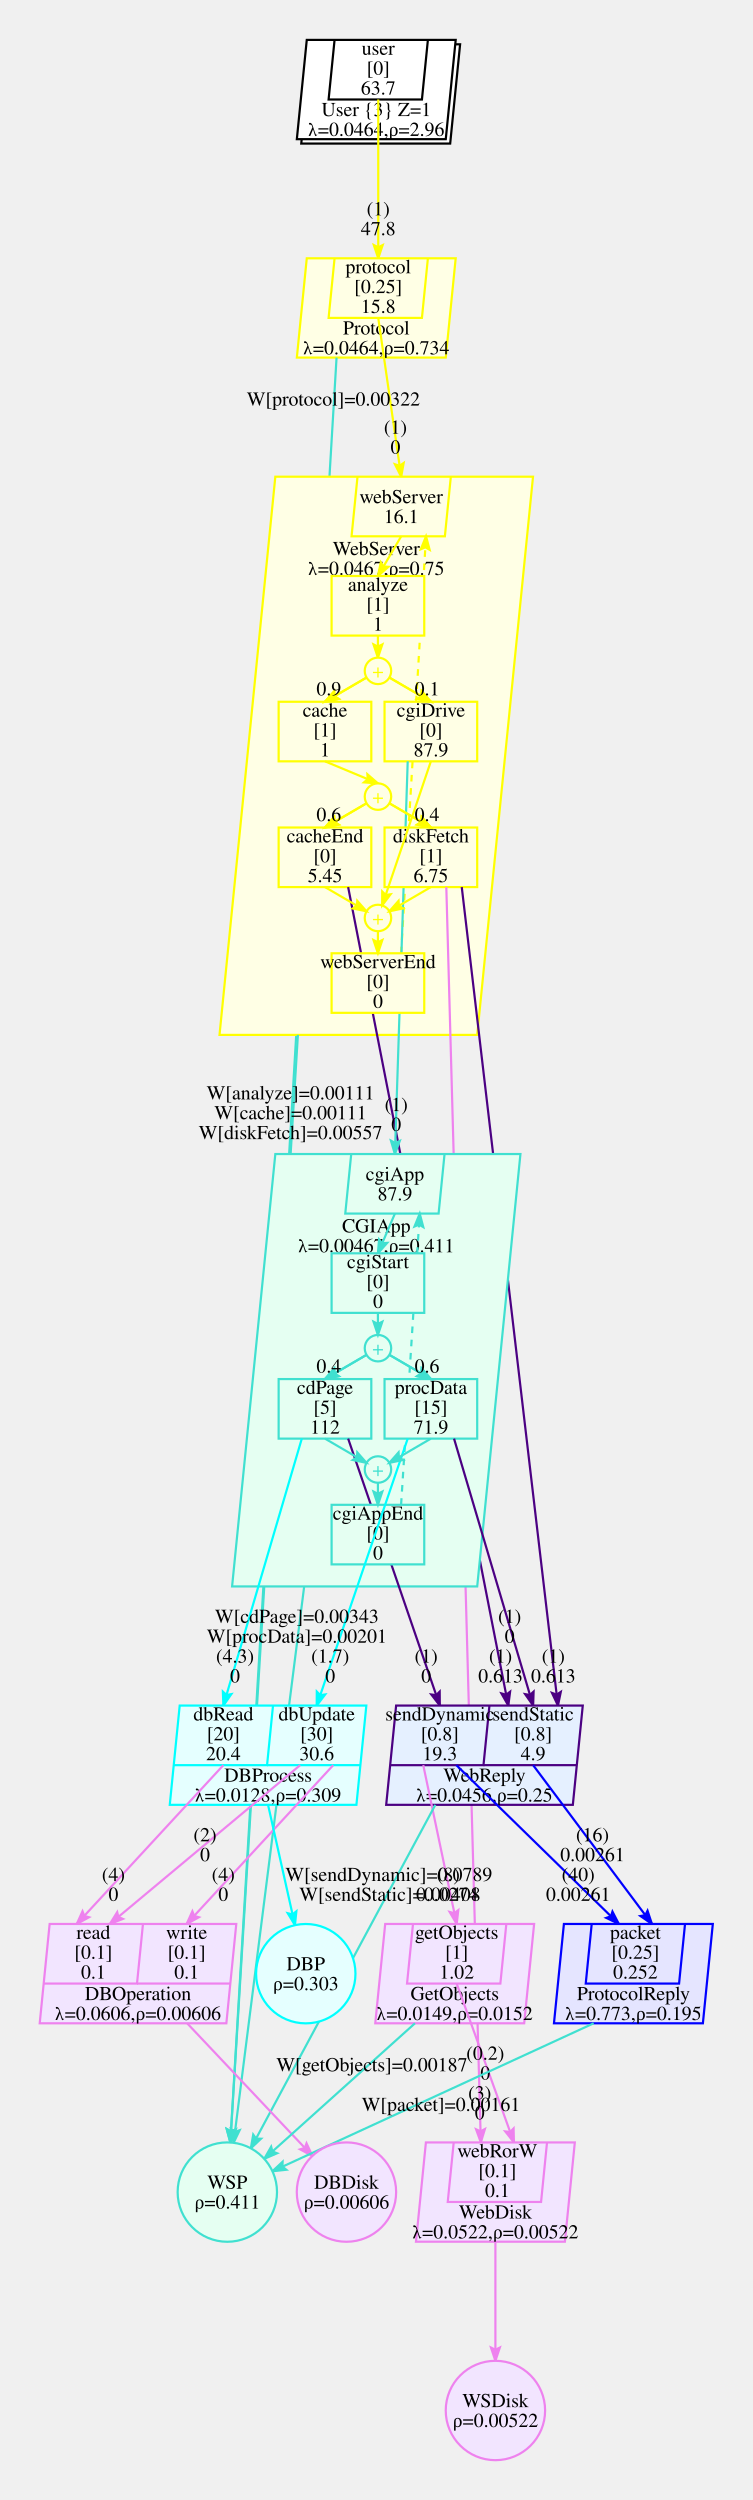
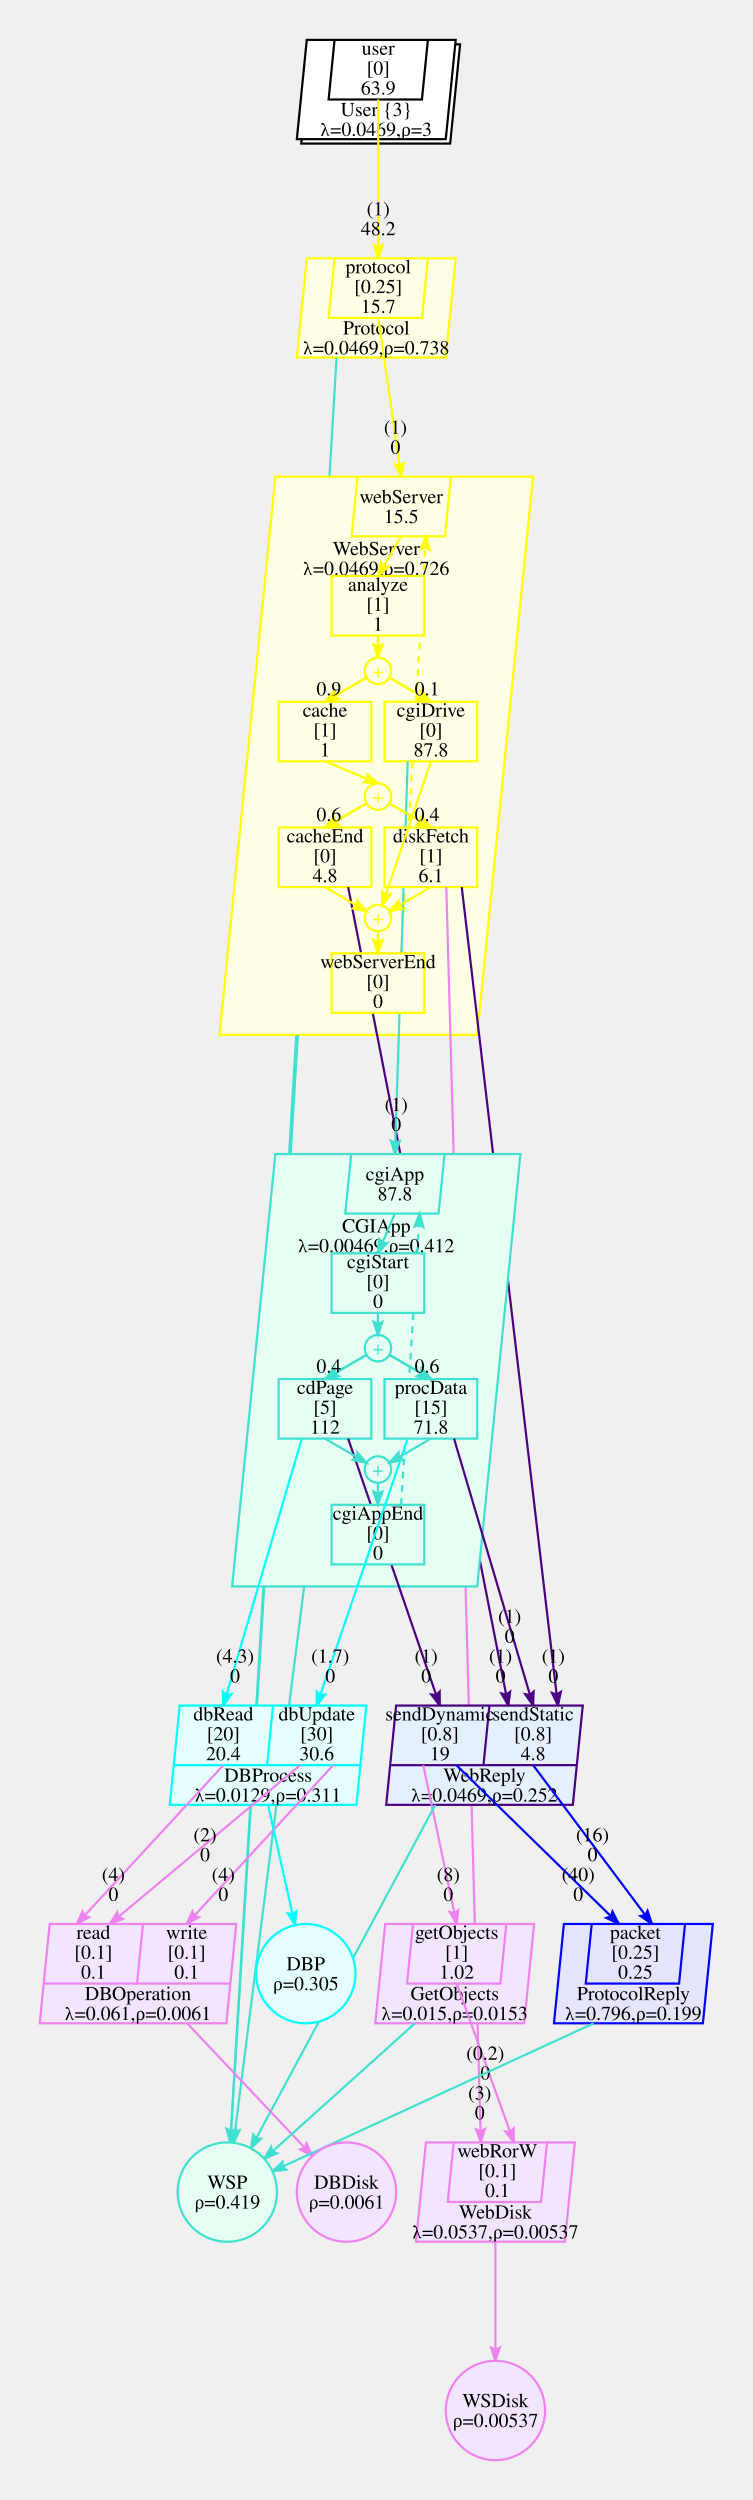
<svg xmlns="http://www.w3.org/2000/svg" width="4.737in" height="15.736in" viewBox="0 0 8528 28325">
  <polygon fill="#ffffff" stroke="black" stroke-width="25" points="3526.25,500 5213.75,500 5101.25,1625 3413.75,1625 " />
  <polygon fill="#ffffff" stroke="black" stroke-width="25" points="3476.25,450 5163.75,450 5051.25,1575 3363.75,1575 " />
-   <text x="4264" y="1538" font-family="Times" font-style="Roman" font-size="225" fill="black" text-anchor="middle">λ=0.0464,ρ=2.96</text>
-   <text x="4264" y="1313" font-family="Times" font-style="Roman" font-size="225" fill="black" text-anchor="middle">User {3} Z=1</text>
+   <text x="4264" y="1538" font-family="Times" font-style="Roman" font-size="225" fill="black" text-anchor="middle">λ=0.0469,ρ=3</text>
+   <text x="4264" y="1313" font-family="Times" font-style="Roman" font-size="225" fill="black" text-anchor="middle">User {3}</text>
  <polyline stroke="black" stroke-width="25" fill="none" points="3791.25,450 3723.75,1125 4781.25,1125 4848.75,450 " />
-   <text x="4286" y="1069" font-family="Times" font-style="Roman" font-size="225" fill="black" text-anchor="middle">63.7</text>
+   <text x="4286" y="1069" font-family="Times" font-style="Roman" font-size="225" fill="black" text-anchor="middle">63.9</text>
  <text x="4286" y="844" font-family="Times" font-style="Roman" font-size="225" fill="black" text-anchor="middle">[0]</text>
  <text x="4286" y="619" font-family="Times" font-style="Roman" font-size="225" fill="black" text-anchor="middle">user</text>
  <line x1="4286.25" y1="1125" x2="4286.25" y2="2925" stroke="Yellow" stroke-width="25" />
  <polygon fill="Yellow" stroke="Yellow" stroke-width="25" points="4286.25,2925 4336.25,2775 4286.25,2800 4236.25,2775 " />
-   <text x="4286" y="2663" font-family="Times" font-style="Roman" font-size="225" fill="black" text-anchor="middle">47.8</text>
+   <text x="4286" y="2663" font-family="Times" font-style="Roman" font-size="225" fill="black" text-anchor="middle">48.2</text>
  <text x="4286" y="2438" font-family="Times" font-style="Roman" font-size="225" fill="black" text-anchor="middle">(1)</text>
  <polygon fill="#ffffe5" stroke="Yellow" stroke-width="25" points="3476.25,2925 5163.75,2925 5051.25,4050 3363.75,4050 " />
-   <text x="4264" y="4013" font-family="Times" font-style="Roman" font-size="225" fill="black" text-anchor="middle">λ=0.0464,ρ=0.734</text>
+   <text x="4264" y="4013" font-family="Times" font-style="Roman" font-size="225" fill="black" text-anchor="middle">λ=0.0469,ρ=0.738</text>
  <text x="4264" y="3788" font-family="Times" font-style="Roman" font-size="225" fill="black" text-anchor="middle">Protocol</text>
  <polyline stroke="Yellow" stroke-width="25" fill="none" points="3791.25,2925 3723.75,3600 4781.25,3600 4848.75,2925 " />
-   <text x="4286" y="3544" font-family="Times" font-style="Roman" font-size="225" fill="black" text-anchor="middle">15.8</text>
+   <text x="4286" y="3544" font-family="Times" font-style="Roman" font-size="225" fill="black" text-anchor="middle">15.7</text>
  <text x="4286" y="3319" font-family="Times" font-style="Roman" font-size="225" fill="black" text-anchor="middle">[0.25]</text>
  <text x="4286" y="3094" font-family="Times" font-style="Roman" font-size="225" fill="black" text-anchor="middle">protocol</text>
  <line x1="4286.25" y1="3600" x2="4546.25" y2="5400" stroke="Yellow" stroke-width="25" />
  <polygon fill="Yellow" stroke="Yellow" stroke-width="25" points="4546.25,5400 4574.29,5244.39 4528.38,5276.28 4475.32,5258.69 " />
  <text x="4481" y="5138" font-family="Times" font-style="Roman" font-size="225" fill="black" text-anchor="middle">0</text>
  <text x="4481" y="4913" font-family="Times" font-style="Roman" font-size="225" fill="black" text-anchor="middle">(1)</text>
  <line x1="3813.75" y1="4050" x2="2609.68" y2="24276" stroke="Turquoise" stroke-width="25" />
  <polygon fill="Turquoise" stroke="Turquoise" stroke-width="25" points="2609.68,24276 2668.5,24129.2 2617.11,24151.2 2568.68,24123.3 " />
-   <text x="3778" y="4594" font-family="Times" font-style="Roman" font-size="225" fill="black" text-anchor="middle">W[protocol]=0.00322</text>
  <polygon fill="#ffffe5" stroke="Yellow" stroke-width="25" points="3120,5400 6040,5400 5407.5,11725 2487.5,11725 " />
-   <text x="4264" y="6513" font-family="Times" font-style="Roman" font-size="225" fill="black" text-anchor="middle">λ=0.0467,ρ=0.75</text>
+   <text x="4264" y="6513" font-family="Times" font-style="Roman" font-size="225" fill="black" text-anchor="middle">λ=0.0469,ρ=0.726</text>
  <text x="4264" y="6288" font-family="Times" font-style="Roman" font-size="225" fill="black" text-anchor="middle">WebServer</text>
  <polyline stroke="Yellow" stroke-width="25" fill="none" points="4051.25,5400 3983.75,6075 5041.25,6075 5108.75,5400 " />
-   <text x="4546" y="5925" font-family="Times" font-style="Roman" font-size="225" fill="black" text-anchor="middle">16.1</text>
+   <text x="4546" y="5925" font-family="Times" font-style="Roman" font-size="225" fill="black" text-anchor="middle">15.5</text>
  <text x="4546" y="5700" font-family="Times" font-style="Roman" font-size="225" fill="black" text-anchor="middle">webServer</text>
  <line x1="4546.25" y1="6075" x2="4282.5" y2="6525" stroke="Yellow" stroke-width="25" />
  <polygon fill="Yellow" stroke="Yellow" stroke-width="25" points="4282.5,6525 4401.49,6420.87 4345.71,6417.16 4315.21,6370.31 " />
  <line x1="4545" y1="10800" x2="4827.5" y2="6075" stroke-dasharray="75" stroke="Yellow" stroke-width="25" />
  <polygon fill="Yellow" stroke="Yellow" stroke-width="25" points="4827.5,6075 4768.64,6221.75 4820.04,6199.78 4868.46,6227.72 " />
  <polygon fill="#ffffe5" stroke="Yellow" stroke-width="25" points="3757.5,7200 3757.5,6525 4807.5,6525 4807.5,7200 3757.5,7200 " />
  <text x="4283" y="7144" font-family="Times" font-style="Roman" font-size="225" fill="black" text-anchor="middle">1</text>
  <text x="4283" y="6919" font-family="Times" font-style="Roman" font-size="225" fill="black" text-anchor="middle">[1]</text>
  <text x="4283" y="6694" font-family="Times" font-style="Roman" font-size="225" fill="black" text-anchor="middle">analyze</text>
  <polygon fill="#ffffe5" stroke="Yellow" stroke-width="25" points="3157.5,8625 3157.5,7950 4207.5,7950 4207.5,8625 3157.5,8625 " />
  <text x="3683" y="8569" font-family="Times" font-style="Roman" font-size="225" fill="black" text-anchor="middle">1</text>
  <text x="3683" y="8344" font-family="Times" font-style="Roman" font-size="225" fill="black" text-anchor="middle">[1]</text>
  <text x="3683" y="8119" font-family="Times" font-style="Roman" font-size="225" fill="black" text-anchor="middle">cache</text>
  <polygon fill="#ffffe5" stroke="Yellow" stroke-width="25" points="3157.5,10050 3157.5,9375 4207.5,9375 4207.5,10050 3157.5,10050 " />
  <line x1="3945" y1="10050" x2="5760" y2="19325" stroke="Indigo" stroke-width="25" />
  <polygon fill="Indigo" stroke="Indigo" stroke-width="25" points="5760,19325 5780.26,19168.2 5735.99,19202.3 5682.12,19187.4 " />
-   <text x="5672" y="19063" font-family="Times" font-style="Roman" font-size="225" fill="black" text-anchor="middle">0.613</text>
+   <text x="5672" y="19063" font-family="Times" font-style="Roman" font-size="225" fill="black" text-anchor="middle">0</text>
  <text x="5672" y="18838" font-family="Times" font-style="Roman" font-size="225" fill="black" text-anchor="middle">(1)</text>
-   <text x="3683" y="9994" font-family="Times" font-style="Roman" font-size="225" fill="black" text-anchor="middle">5.45</text>
+   <text x="3683" y="9994" font-family="Times" font-style="Roman" font-size="225" fill="black" text-anchor="middle">4.8</text>
  <text x="3683" y="9769" font-family="Times" font-style="Roman" font-size="225" fill="black" text-anchor="middle">[0]</text>
  <text x="3683" y="9544" font-family="Times" font-style="Roman" font-size="225" fill="black" text-anchor="middle">cacheEnd</text>
  <polygon fill="#ffffe5" stroke="Yellow" stroke-width="25" points="4357.5,8625 4357.5,7950 5407.5,7950 5407.5,8625 4357.5,8625 " />
  <line x1="4620" y1="8625" x2="4475" y2="13075" stroke="Turquoise" stroke-width="25" />
  <polygon fill="Turquoise" stroke="Turquoise" stroke-width="25" points="4475,13075 4529.86,12926.7 4479.07,12950.1 4429.91,12923.5 " />
  <text x="4490" y="12813" font-family="Times" font-style="Roman" font-size="225" fill="black" text-anchor="middle">0</text>
  <text x="4490" y="12588" font-family="Times" font-style="Roman" font-size="225" fill="black" text-anchor="middle">(1)</text>
-   <text x="4883" y="8569" font-family="Times" font-style="Roman" font-size="225" fill="black" text-anchor="middle">87.9</text>
+   <text x="4883" y="8569" font-family="Times" font-style="Roman" font-size="225" fill="black" text-anchor="middle">87.8</text>
  <text x="4883" y="8344" font-family="Times" font-style="Roman" font-size="225" fill="black" text-anchor="middle">[0]</text>
  <text x="4883" y="8119" font-family="Times" font-style="Roman" font-size="225" fill="black" text-anchor="middle">cgiDrive</text>
  <polygon fill="#ffffe5" stroke="Yellow" stroke-width="25" points="4357.5,10050 4357.5,9375 5407.5,9375 5407.5,10050 4357.5,10050 " />
  <line x1="5057.5" y1="10050" x2="5448.75" y2="24275" stroke="Violet" stroke-width="25" />
  <polygon fill="Violet" stroke="Violet" stroke-width="25" points="5448.75,24275 5494.61,24123.7 5445.31,24150 5394.64,24126.4 " />
  <text x="5436" y="24013" font-family="Times" font-style="Roman" font-size="225" fill="black" text-anchor="middle">0</text>
  <text x="5436" y="23788" font-family="Times" font-style="Roman" font-size="225" fill="black" text-anchor="middle">(3)</text>
  <line x1="5232.5" y1="10050" x2="6322.5" y2="19325" stroke="Indigo" stroke-width="25" />
  <polygon fill="Indigo" stroke="Indigo" stroke-width="25" points="6322.5,19325 6354.65,19170.2 6307.91,19200.9 6255.33,19181.9 " />
-   <text x="6270" y="19063" font-family="Times" font-style="Roman" font-size="225" fill="black" text-anchor="middle">0.613</text>
+   <text x="6270" y="19063" font-family="Times" font-style="Roman" font-size="225" fill="black" text-anchor="middle">0</text>
  <text x="6270" y="18838" font-family="Times" font-style="Roman" font-size="225" fill="black" text-anchor="middle">(1)</text>
-   <text x="4883" y="9994" font-family="Times" font-style="Roman" font-size="225" fill="black" text-anchor="middle">6.75</text>
+   <text x="4883" y="9994" font-family="Times" font-style="Roman" font-size="225" fill="black" text-anchor="middle">6.1</text>
  <text x="4883" y="9769" font-family="Times" font-style="Roman" font-size="225" fill="black" text-anchor="middle">[1]</text>
  <text x="4883" y="9544" font-family="Times" font-style="Roman" font-size="225" fill="black" text-anchor="middle">diskFetch</text>
  <polygon fill="#ffffe5" stroke="Yellow" stroke-width="25" points="3757.5,11475 3757.5,10800 4807.5,10800 4807.5,11475 3757.5,11475 " />
  <text x="4283" y="11419" font-family="Times" font-style="Roman" font-size="225" fill="black" text-anchor="middle">0</text>
  <text x="4283" y="11194" font-family="Times" font-style="Roman" font-size="225" fill="black" text-anchor="middle">[0]</text>
  <text x="4283" y="10969" font-family="Times" font-style="Roman" font-size="225" fill="black" text-anchor="middle">webServerEnd</text>
  <line x1="4282.5" y1="7200" x2="4282.5" y2="7450" stroke="Yellow" stroke-width="25" />
  <polygon fill="Yellow" stroke="Yellow" stroke-width="25" points="4282.5,7450 4332.5,7300 4282.5,7325 4232.5,7300 " />
  <line x1="3682.5" y1="8625" x2="4282.5" y2="8875" stroke="Yellow" stroke-width="25" />
  <polygon fill="Yellow" stroke="Yellow" stroke-width="25" points="4282.5,8875 4163.27,8771.15 4167.12,8826.92 4124.81,8863.46 " />
  <circle cx="4283" cy="7600" r="150" fill="#ffffe5" stroke="Yellow" stroke-width="25" />
  <text x="4283" y="7675" font-family="Times" font-style="Roman" font-size="225" fill="Yellow" text-anchor="middle">+</text>
  <line x1="4152.93" y1="7675.58" x2="3682.5" y2="7950" stroke="Yellow" stroke-width="25" />
  <polygon fill="Yellow" stroke="Yellow" stroke-width="25" points="3682.5,7950 3837.26,7917.61 3790.47,7887.02 3786.87,7831.23 " />
  <line x1="4412.07" y1="7675.58" x2="4882.5" y2="7950" stroke="Yellow" stroke-width="25" />
  <polygon fill="Yellow" stroke="Yellow" stroke-width="25" points="4882.5,7950 4778.13,7831.23 4774.53,7887.02 4727.74,7917.61 " />
  <line x1="4152.93" y1="7675.58" x2="3682.5" y2="7950" stroke="Yellow" stroke-width="25" />
  <polygon fill="Yellow" stroke="Yellow" stroke-width="25" points="3682.5,7950 3837.26,7917.61 3790.47,7887.02 3786.87,7831.23 " />
  <line x1="4412.07" y1="7675.58" x2="4882.5" y2="7950" stroke="Yellow" stroke-width="25" />
  <polygon fill="Yellow" stroke="Yellow" stroke-width="25" points="4882.5,7950 4778.13,7831.23 4774.53,7887.02 4727.74,7917.61 " />
  <text x="3726" y="7877" font-family="Times" font-style="Roman" font-size="225" fill="black" text-anchor="middle">0.9</text>
  <text x="4839" y="7877" font-family="Times" font-style="Roman" font-size="225" fill="black" text-anchor="middle">0.1</text>
  <circle cx="4283" cy="10400" r="150" fill="#ffffe5" stroke="Yellow" stroke-width="25" />
  <text x="4283" y="10475" font-family="Times" font-style="Roman" font-size="225" fill="Yellow" text-anchor="middle">+</text>
  <line x1="3682.5" y1="10050" x2="4152.93" y2="10324.4" stroke="Yellow" stroke-width="25" />
  <polygon fill="Yellow" stroke="Yellow" stroke-width="25" points="4152.93,10324.4 4048.56,10205.6 4044.96,10261.4 3998.17,10292 " />
  <line x1="4882.5" y1="8625" x2="4330.53" y2="10257.9" stroke="Yellow" stroke-width="25" />
  <polygon fill="Yellow" stroke="Yellow" stroke-width="25" points="4330.53,10257.9 4425.94,10131.8 4370.56,10139.5 4331.2,10099.8 " />
  <line x1="4882.5" y1="10050" x2="4412.07" y2="10324.4" stroke="Yellow" stroke-width="25" />
  <polygon fill="Yellow" stroke="Yellow" stroke-width="25" points="4412.07,10324.4 4566.83,10292 4520.04,10261.4 4516.44,10205.6 " />
  <circle cx="4283" cy="9025" r="150" fill="#ffffe5" stroke="Yellow" stroke-width="25" />
  <text x="4283" y="9100" font-family="Times" font-style="Roman" font-size="225" fill="Yellow" text-anchor="middle">+</text>
  <line x1="4152.93" y1="9100.58" x2="3682.5" y2="9375" stroke="Yellow" stroke-width="25" />
  <polygon fill="Yellow" stroke="Yellow" stroke-width="25" points="3682.5,9375 3837.26,9342.61 3790.47,9312.02 3786.87,9256.23 " />
  <line x1="4412.07" y1="9100.58" x2="4882.5" y2="9375" stroke="Yellow" stroke-width="25" />
  <polygon fill="Yellow" stroke="Yellow" stroke-width="25" points="4882.5,9375 4778.13,9256.23 4774.53,9312.02 4727.74,9342.61 " />
  <line x1="4152.93" y1="9100.58" x2="3682.5" y2="9375" stroke="Yellow" stroke-width="25" />
  <polygon fill="Yellow" stroke="Yellow" stroke-width="25" points="3682.5,9375 3837.26,9342.61 3790.47,9312.02 3786.87,9256.23 " />
  <line x1="4412.07" y1="9100.58" x2="4882.5" y2="9375" stroke="Yellow" stroke-width="25" />
  <polygon fill="Yellow" stroke="Yellow" stroke-width="25" points="4882.5,9375 4778.13,9256.23 4774.53,9312.02 4727.74,9342.61 " />
  <text x="3726" y="9302" font-family="Times" font-style="Roman" font-size="225" fill="black" text-anchor="middle">0.6</text>
  <text x="4839" y="9302" font-family="Times" font-style="Roman" font-size="225" fill="black" text-anchor="middle">0.4</text>
  <line x1="4282.5" y1="10550" x2="4282.5" y2="10800" stroke="Yellow" stroke-width="25" />
  <polygon fill="Yellow" stroke="Yellow" stroke-width="25" points="4282.5,10800 4332.5,10650 4282.5,10675 4232.5,10650 " />
  <line x1="3375.62" y1="11725" x2="2610.48" y2="24276" stroke="Turquoise" stroke-width="25" />
  <polygon fill="Turquoise" stroke="Turquoise" stroke-width="25" points="2610.48,24276 2669.51,24129.4 2618.08,24151.3 2569.7,24123.3 " />
-   <text x="3292" y="12906" font-family="Times" font-style="Roman" font-size="225" fill="black" text-anchor="middle">W[diskFetch]=0.00557</text>
-   <text x="3292" y="12681" font-family="Times" font-style="Roman" font-size="225" fill="black" text-anchor="middle">W[cache]=0.00111</text>
-   <text x="3292" y="12456" font-family="Times" font-style="Roman" font-size="225" fill="black" text-anchor="middle">W[analyze]=0.00111</text>
  <polygon fill="#e5fff2" stroke="Turquoise" stroke-width="25" points="3120,13075 5897.5,13075 5407.5,17975 2630,17975 " />
-   <text x="4264" y="14188" font-family="Times" font-style="Roman" font-size="225" fill="black" text-anchor="middle">λ=0.00467,ρ=0.411</text>
+   <text x="4264" y="14188" font-family="Times" font-style="Roman" font-size="225" fill="black" text-anchor="middle">λ=0.00469,ρ=0.412</text>
  <text x="4264" y="13963" font-family="Times" font-style="Roman" font-size="225" fill="black" text-anchor="middle">CGIApp</text>
  <polyline stroke="Turquoise" stroke-width="25" fill="none" points="3980,13075 3912.5,13750 4970,13750 5037.5,13075 " />
-   <text x="4475" y="13600" font-family="Times" font-style="Roman" font-size="225" fill="black" text-anchor="middle">87.9</text>
+   <text x="4475" y="13600" font-family="Times" font-style="Roman" font-size="225" fill="black" text-anchor="middle">87.8</text>
  <text x="4475" y="13375" font-family="Times" font-style="Roman" font-size="225" fill="black" text-anchor="middle">cgiApp</text>
  <line x1="4475" y1="13750" x2="4282.5" y2="14200" stroke="Turquoise" stroke-width="25" />
  <polygon fill="Turquoise" stroke="Turquoise" stroke-width="25" points="4282.5,14200 4387.47,14081.8 4331.66,14085.1 4295.52,14042.4 " />
  <line x1="4545" y1="17050" x2="4756.25" y2="13750" stroke-dasharray="75" stroke="Turquoise" stroke-width="25" />
  <polygon fill="Turquoise" stroke="Turquoise" stroke-width="25" points="4756.25,13750 4696.77,13896.5 4748.26,13874.7 4796.57,13902.9 " />
  <polygon fill="#e5fff2" stroke="Turquoise" stroke-width="25" points="3157.5,16300 3157.5,15625 4207.5,15625 4207.5,16300 3157.5,16300 " />
  <line x1="3420" y1="16300" x2="2531.25" y2="19325" stroke="Cyan" stroke-width="25" />
  <polygon fill="Cyan" stroke="Cyan" stroke-width="25" points="2531.25,19325 2621.51,19195.2 2566.49,19205.1 2525.56,19167 " />
  <text x="2663" y="19063" font-family="Times" font-style="Roman" font-size="225" fill="black" text-anchor="middle">0</text>
  <text x="2663" y="18838" font-family="Times" font-style="Roman" font-size="225" fill="black" text-anchor="middle">(4.3)</text>
  <line x1="3945" y1="16300" x2="4983.75" y2="19325" stroke="Indigo" stroke-width="25" />
  <polygon fill="Indigo" stroke="Indigo" stroke-width="25" points="4983.75,19325 4982.32,19166.9 4943.15,19206.8 4887.74,19199.4 " />
  <text x="4829" y="19063" font-family="Times" font-style="Roman" font-size="225" fill="black" text-anchor="middle">0</text>
  <text x="4829" y="18838" font-family="Times" font-style="Roman" font-size="225" fill="black" text-anchor="middle">(1)</text>
  <text x="3683" y="16244" font-family="Times" font-style="Roman" font-size="225" fill="black" text-anchor="middle">112</text>
  <text x="3683" y="16019" font-family="Times" font-style="Roman" font-size="225" fill="black" text-anchor="middle">[5]</text>
  <text x="3683" y="15794" font-family="Times" font-style="Roman" font-size="225" fill="black" text-anchor="middle">cdPage</text>
  <polygon fill="#e5fff2" stroke="Turquoise" stroke-width="25" points="3757.5,17725 3757.5,17050 4807.5,17050 4807.5,17725 3757.5,17725 " />
  <text x="4283" y="17669" font-family="Times" font-style="Roman" font-size="225" fill="black" text-anchor="middle">0</text>
  <text x="4283" y="17444" font-family="Times" font-style="Roman" font-size="225" fill="black" text-anchor="middle">[0]</text>
  <text x="4283" y="17219" font-family="Times" font-style="Roman" font-size="225" fill="black" text-anchor="middle">cgiAppEnd</text>
  <polygon fill="#e5fff2" stroke="Turquoise" stroke-width="25" points="3757.5,14875 3757.5,14200 4807.5,14200 4807.5,14875 3757.5,14875 " />
  <text x="4283" y="14819" font-family="Times" font-style="Roman" font-size="225" fill="black" text-anchor="middle">0</text>
  <text x="4283" y="14594" font-family="Times" font-style="Roman" font-size="225" fill="black" text-anchor="middle">[0]</text>
  <text x="4283" y="14369" font-family="Times" font-style="Roman" font-size="225" fill="black" text-anchor="middle">cgiStart</text>
  <polygon fill="#e5fff2" stroke="Turquoise" stroke-width="25" points="4357.5,16300 4357.5,15625 5407.5,15625 5407.5,16300 4357.5,16300 " />
  <line x1="4620" y1="16300" x2="3588.75" y2="19325" stroke="Cyan" stroke-width="25" />
  <polygon fill="Cyan" stroke="Cyan" stroke-width="25" points="3588.75,19325 3684.48,19199.2 3629.08,19206.7 3589.83,19166.9 " />
  <text x="3742" y="19063" font-family="Times" font-style="Roman" font-size="225" fill="black" text-anchor="middle">0</text>
  <text x="3742" y="18838" font-family="Times" font-style="Roman" font-size="225" fill="black" text-anchor="middle">(1.7)</text>
  <line x1="5145" y1="16300" x2="6041.25" y2="19325" stroke="Indigo" stroke-width="25" />
  <polygon fill="Indigo" stroke="Indigo" stroke-width="25" points="6041.25,19325 6046.58,19167 6005.74,19205.1 5950.7,19195.4 " />
  <text x="5775" y="18613" font-family="Times" font-style="Roman" font-size="225" fill="black" text-anchor="middle">0</text>
  <text x="5775" y="18388" font-family="Times" font-style="Roman" font-size="225" fill="black" text-anchor="middle">(1)</text>
-   <text x="4883" y="16244" font-family="Times" font-style="Roman" font-size="225" fill="black" text-anchor="middle">71.9</text>
+   <text x="4883" y="16244" font-family="Times" font-style="Roman" font-size="225" fill="black" text-anchor="middle">71.8</text>
  <text x="4883" y="16019" font-family="Times" font-style="Roman" font-size="225" fill="black" text-anchor="middle">[15]</text>
  <text x="4883" y="15794" font-family="Times" font-style="Roman" font-size="225" fill="black" text-anchor="middle">procData</text>
  <circle cx="4283" cy="16650" r="150" fill="#e5fff2" stroke="Turquoise" stroke-width="25" />
  <text x="4283" y="16725" font-family="Times" font-style="Roman" font-size="225" fill="Turquoise" text-anchor="middle">+</text>
  <line x1="4882.5" y1="16300" x2="4412.07" y2="16574.4" stroke="Turquoise" stroke-width="25" />
  <polygon fill="Turquoise" stroke="Turquoise" stroke-width="25" points="4412.07,16574.4 4566.83,16542 4520.04,16511.4 4516.44,16455.6 " />
  <line x1="3682.5" y1="16300" x2="4152.93" y2="16574.4" stroke="Turquoise" stroke-width="25" />
  <polygon fill="Turquoise" stroke="Turquoise" stroke-width="25" points="4152.93,16574.4 4048.56,16455.6 4044.96,16511.4 3998.17,16542 " />
  <circle cx="4283" cy="15275" r="150" fill="#e5fff2" stroke="Turquoise" stroke-width="25" />
  <text x="4283" y="15350" font-family="Times" font-style="Roman" font-size="225" fill="Turquoise" text-anchor="middle">+</text>
  <line x1="4412.07" y1="15350.6" x2="4882.5" y2="15625" stroke="Turquoise" stroke-width="25" />
  <polygon fill="Turquoise" stroke="Turquoise" stroke-width="25" points="4882.5,15625 4778.13,15506.2 4774.53,15562 4727.74,15592.6 " />
  <line x1="4152.93" y1="15350.6" x2="3682.5" y2="15625" stroke="Turquoise" stroke-width="25" />
  <polygon fill="Turquoise" stroke="Turquoise" stroke-width="25" points="3682.5,15625 3837.26,15592.6 3790.47,15562 3786.87,15506.2 " />
  <line x1="4412.07" y1="15350.6" x2="4882.5" y2="15625" stroke="Turquoise" stroke-width="25" />
  <polygon fill="Turquoise" stroke="Turquoise" stroke-width="25" points="4882.5,15625 4778.13,15506.2 4774.53,15562 4727.74,15592.6 " />
  <line x1="4152.93" y1="15350.6" x2="3682.5" y2="15625" stroke="Turquoise" stroke-width="25" />
  <polygon fill="Turquoise" stroke="Turquoise" stroke-width="25" points="3682.5,15625 3837.26,15592.6 3790.47,15562 3786.87,15506.2 " />
  <text x="4839" y="15552" font-family="Times" font-style="Roman" font-size="225" fill="black" text-anchor="middle">0.6</text>
  <text x="3726" y="15552" font-family="Times" font-style="Roman" font-size="225" fill="black" text-anchor="middle">0.4</text>
  <line x1="4282.5" y1="16800" x2="4282.5" y2="17050" stroke="Turquoise" stroke-width="25" />
  <polygon fill="Turquoise" stroke="Turquoise" stroke-width="25" points="4282.5,17050 4332.5,16900 4282.5,16925 4232.5,16900 " />
  <line x1="4282.5" y1="14875" x2="4282.5" y2="15125" stroke="Turquoise" stroke-width="25" />
  <polygon fill="Turquoise" stroke="Turquoise" stroke-width="25" points="4282.5,15125 4332.5,14975 4282.5,15000 4232.5,14975 " />
  <line x1="3446.88" y1="17975" x2="2647.05" y2="24279.5" stroke="Turquoise" stroke-width="25" />
  <polygon fill="Turquoise" stroke="Turquoise" stroke-width="25" points="2647.05,24279.5 2715.53,24137 2662.78,24155.5 2616.32,24124.4 " />
-   <text x="3364" y="18613" font-family="Times" font-style="Roman" font-size="225" fill="black" text-anchor="middle">W[procData]=0.00201</text>
-   <text x="3364" y="18388" font-family="Times" font-style="Roman" font-size="225" fill="black" text-anchor="middle">W[cdPage]=0.00343</text>
  <polygon fill="#e5ffff" stroke="Cyan" stroke-width="25" points="2036.25,19325 4151.25,19325 4038.75,20450 1923.75,20450 " />
-   <text x="3038" y="20413" font-family="Times" font-style="Roman" font-size="225" fill="black" text-anchor="middle">λ=0.0128,ρ=0.309</text>
+   <text x="3038" y="20413" font-family="Times" font-style="Roman" font-size="225" fill="black" text-anchor="middle">λ=0.0129,ρ=0.311</text>
  <text x="3038" y="20188" font-family="Times" font-style="Roman" font-size="225" fill="black" text-anchor="middle">DBProcess</text>
  <polyline stroke="Cyan" stroke-width="25" fill="none" points="1968.75,20000 3026.25,20000 3093.75,19325 " />
  <text x="2531" y="19944" font-family="Times" font-style="Roman" font-size="225" fill="black" text-anchor="middle">20.4</text>
  <text x="2531" y="19719" font-family="Times" font-style="Roman" font-size="225" fill="black" text-anchor="middle">[20]</text>
  <text x="2531" y="19494" font-family="Times" font-style="Roman" font-size="225" fill="black" text-anchor="middle">dbRead</text>
  <line x1="2531.25" y1="20000" x2="870" y2="21800" stroke="Violet" stroke-width="25" />
  <polygon fill="Violet" stroke="Violet" stroke-width="25" points="870,21800 1008.48,21723.7 954.777,21708.1 934.989,21655.9 " />
  <text x="1285" y="21538" font-family="Times" font-style="Roman" font-size="225" fill="black" text-anchor="middle">0</text>
  <text x="1285" y="21313" font-family="Times" font-style="Roman" font-size="225" fill="black" text-anchor="middle">(4)</text>
  <line x1="3026.25" y1="20000" x2="4083.75" y2="20000" stroke="Cyan" stroke-width="25" />
  <text x="3589" y="19944" font-family="Times" font-style="Roman" font-size="225" fill="black" text-anchor="middle">30.6</text>
  <text x="3589" y="19719" font-family="Times" font-style="Roman" font-size="225" fill="black" text-anchor="middle">[30]</text>
  <text x="3589" y="19494" font-family="Times" font-style="Roman" font-size="225" fill="black" text-anchor="middle">dbUpdate</text>
  <line x1="3401.25" y1="20000" x2="1245" y2="21800" stroke="Violet" stroke-width="25" />
  <polygon fill="Violet" stroke="Violet" stroke-width="25" points="1245,21800 1392.19,21742.3 1340.96,21719.9 1328.11,21665.5 " />
  <text x="2323" y="21088" font-family="Times" font-style="Roman" font-size="225" fill="black" text-anchor="middle">0</text>
  <text x="2323" y="20863" font-family="Times" font-style="Roman" font-size="225" fill="black" text-anchor="middle">(2)</text>
  <line x1="3776.25" y1="20000" x2="2115" y2="21800" stroke="Violet" stroke-width="25" />
  <polygon fill="Violet" stroke="Violet" stroke-width="25" points="2115,21800 2253.48,21723.7 2199.78,21708.1 2179.99,21655.9 " />
  <text x="2530" y="21538" font-family="Times" font-style="Roman" font-size="225" fill="black" text-anchor="middle">0</text>
  <text x="2530" y="21313" font-family="Times" font-style="Roman" font-size="225" fill="black" text-anchor="middle">(4)</text>
  <line x1="3037.5" y1="20450" x2="3342.29" y2="21813.5" stroke="Cyan" stroke-width="25" />
  <polygon fill="Cyan" stroke="Cyan" stroke-width="25" points="3342.29,21813.5 3358.37,21656.3 3315.02,21691.6 3260.78,21678.1 " />
  <polygon fill="#e5f0ff" stroke="Indigo" stroke-width="25" points="4488.75,19325 6603.75,19325 6491.25,20450 4376.25,20450 " />
-   <text x="5490" y="20413" font-family="Times" font-style="Roman" font-size="225" fill="black" text-anchor="middle">λ=0.0456,ρ=0.25</text>
+   <text x="5490" y="20413" font-family="Times" font-style="Roman" font-size="225" fill="black" text-anchor="middle">λ=0.0469,ρ=0.252</text>
  <text x="5490" y="20188" font-family="Times" font-style="Roman" font-size="225" fill="black" text-anchor="middle">WebReply</text>
  <polyline stroke="Indigo" stroke-width="25" fill="none" points="4421.25,20000 5478.75,20000 5546.25,19325 " />
-   <text x="4984" y="19944" font-family="Times" font-style="Roman" font-size="225" fill="black" text-anchor="middle">19.3</text>
+   <text x="4984" y="19944" font-family="Times" font-style="Roman" font-size="225" fill="black" text-anchor="middle">19</text>
  <text x="4984" y="19719" font-family="Times" font-style="Roman" font-size="225" fill="black" text-anchor="middle">[0.8]</text>
  <text x="4984" y="19494" font-family="Times" font-style="Roman" font-size="225" fill="black" text-anchor="middle">sendDynamic</text>
  <line x1="4796.25" y1="20000" x2="5175" y2="21800" stroke="Violet" stroke-width="25" />
  <polygon fill="Violet" stroke="Violet" stroke-width="25" points="5175,21800 5193.04,21642.9 5149.26,21677.7 5095.19,21663.5 " />
-   <text x="5080" y="21538" font-family="Times" font-style="Roman" font-size="225" fill="black" text-anchor="middle">0.00408</text>
+   <text x="5080" y="21538" font-family="Times" font-style="Roman" font-size="225" fill="black" text-anchor="middle">0</text>
  <text x="5080" y="21313" font-family="Times" font-style="Roman" font-size="225" fill="black" text-anchor="middle">(8)</text>
  <line x1="5171.25" y1="20000" x2="7012.5" y2="21800" stroke="Blue" stroke-width="25" />
  <polygon fill="Blue" stroke="Blue" stroke-width="25" points="7012.5,21800 6940.19,21659.4 6923.12,21712.6 6870.29,21730.9 " />
-   <text x="6552" y="21538" font-family="Times" font-style="Roman" font-size="225" fill="black" text-anchor="middle">0.00261</text>
+   <text x="6552" y="21538" font-family="Times" font-style="Roman" font-size="225" fill="black" text-anchor="middle">0</text>
  <text x="6552" y="21313" font-family="Times" font-style="Roman" font-size="225" fill="black" text-anchor="middle">(40)</text>
  <line x1="5478.75" y1="20000" x2="6536.25" y2="20000" stroke="Indigo" stroke-width="25" />
-   <text x="6041" y="19944" font-family="Times" font-style="Roman" font-size="225" fill="black" text-anchor="middle">4.9</text>
+   <text x="6041" y="19944" font-family="Times" font-style="Roman" font-size="225" fill="black" text-anchor="middle">4.8</text>
  <text x="6041" y="19719" font-family="Times" font-style="Roman" font-size="225" fill="black" text-anchor="middle">[0.8]</text>
  <text x="6041" y="19494" font-family="Times" font-style="Roman" font-size="225" fill="black" text-anchor="middle">sendStatic</text>
  <line x1="6041.25" y1="20000" x2="7387.5" y2="21800" stroke="Blue" stroke-width="25" />
  <polygon fill="Blue" stroke="Blue" stroke-width="25" points="7387.5,21800 7337.7,21649.9 7312.63,21699.9 7257.62,21709.8 " />
-   <text x="6714" y="21088" font-family="Times" font-style="Roman" font-size="225" fill="black" text-anchor="middle">0.00261</text>
+   <text x="6714" y="21088" font-family="Times" font-style="Roman" font-size="225" fill="black" text-anchor="middle">0</text>
  <text x="6714" y="20863" font-family="Times" font-style="Roman" font-size="225" fill="black" text-anchor="middle">(16)</text>
  <line x1="4933.12" y1="20450" x2="2842.44" y2="24342" stroke="Turquoise" stroke-width="25" />
  <polygon fill="Turquoise" stroke="Turquoise" stroke-width="25" points="2842.44,24342 2957.47,24233.5 2901.59,24231.9 2869.38,24186.2 " />
-   <text x="4406" y="21538" font-family="Times" font-style="Roman" font-size="225" fill="black" text-anchor="middle">W[sendStatic]=0.0274</text>
-   <text x="4406" y="21313" font-family="Times" font-style="Roman" font-size="225" fill="black" text-anchor="middle">W[sendDynamic]=0.0789</text>
  <polygon fill="#f2e5ff" stroke="Violet" stroke-width="25" points="562.5,21800 2677.5,21800 2565,22925 450,22925 " />
-   <text x="1564" y="22888" font-family="Times" font-style="Roman" font-size="225" fill="black" text-anchor="middle">λ=0.0606,ρ=0.00606</text>
+   <text x="1564" y="22888" font-family="Times" font-style="Roman" font-size="225" fill="black" text-anchor="middle">λ=0.061,ρ=0.0061</text>
  <text x="1564" y="22663" font-family="Times" font-style="Roman" font-size="225" fill="black" text-anchor="middle">DBOperation</text>
  <polyline stroke="Violet" stroke-width="25" fill="none" points="495,22475 1552.5,22475 1620,21800 " />
  <text x="1058" y="22419" font-family="Times" font-style="Roman" font-size="225" fill="black" text-anchor="middle">0.1</text>
  <text x="1058" y="22194" font-family="Times" font-style="Roman" font-size="225" fill="black" text-anchor="middle">[0.1]</text>
  <text x="1058" y="21969" font-family="Times" font-style="Roman" font-size="225" fill="black" text-anchor="middle">read</text>
  <line x1="1552.5" y1="22475" x2="2610" y2="22475" stroke="Violet" stroke-width="25" />
  <text x="2115" y="22419" font-family="Times" font-style="Roman" font-size="225" fill="black" text-anchor="middle">0.1</text>
  <text x="2115" y="22194" font-family="Times" font-style="Roman" font-size="225" fill="black" text-anchor="middle">[0.1]</text>
  <text x="2115" y="21969" font-family="Times" font-style="Roman" font-size="225" fill="black" text-anchor="middle">write</text>
  <line x1="2120.62" y1="22925" x2="3540.09" y2="24428.5" stroke="Violet" stroke-width="25" />
  <polygon fill="Violet" stroke="Violet" stroke-width="25" points="3540.09,24428.5 3473.48,24285.1 3454.28,24337.6 3400.76,24353.7 " />
  <circle cx="3465" cy="22363" r="563" fill="#e5ffff" stroke="Cyan" stroke-width="25" />
-   <text x="3465" y="22550" font-family="Times" font-style="Roman" font-size="225" fill="black" text-anchor="middle">ρ=0.303</text>
+   <text x="3465" y="22550" font-family="Times" font-style="Roman" font-size="225" fill="black" text-anchor="middle">ρ=0.305</text>
  <text x="3465" y="22325" font-family="Times" font-style="Roman" font-size="225" fill="black" text-anchor="middle">DBP</text>
  <polygon fill="#f2e5ff" stroke="Violet" stroke-width="25" points="4365,21800 6052.5,21800 5940,22925 4252.5,22925 " />
-   <text x="5153" y="22888" font-family="Times" font-style="Roman" font-size="225" fill="black" text-anchor="middle">λ=0.0149,ρ=0.0152</text>
+   <text x="5153" y="22888" font-family="Times" font-style="Roman" font-size="225" fill="black" text-anchor="middle">λ=0.015,ρ=0.0153</text>
  <text x="5153" y="22663" font-family="Times" font-style="Roman" font-size="225" fill="black" text-anchor="middle">GetObjects</text>
  <polyline stroke="Violet" stroke-width="25" fill="none" points="4680,21800 4612.5,22475 5670,22475 5737.5,21800 " />
  <text x="5175" y="22419" font-family="Times" font-style="Roman" font-size="225" fill="black" text-anchor="middle">1.02</text>
  <text x="5175" y="22194" font-family="Times" font-style="Roman" font-size="225" fill="black" text-anchor="middle">[1]</text>
  <text x="5175" y="21969" font-family="Times" font-style="Roman" font-size="225" fill="black" text-anchor="middle">getObjects</text>
  <line x1="5175" y1="22475" x2="5823.75" y2="24275" stroke="Violet" stroke-width="25" />
  <polygon fill="Violet" stroke="Violet" stroke-width="25" points="5823.75,24275 5819.93,24116.9 5781.37,24157.4 5725.85,24150.8 " />
  <text x="5499" y="23563" font-family="Times" font-style="Roman" font-size="225" fill="black" text-anchor="middle">0</text>
  <text x="5499" y="23338" font-family="Times" font-style="Roman" font-size="225" fill="black" text-anchor="middle">(0.2)</text>
  <line x1="4702.5" y1="22925" x2="2994.46" y2="24461.3" stroke="Turquoise" stroke-width="25" />
  <polygon fill="Turquoise" stroke="Turquoise" stroke-width="25" points="2994.46,24461.3 3139.42,24398.2 3087.4,24377.7 3072.55,24323.8 " />
-   <text x="4214" y="23469" font-family="Times" font-style="Roman" font-size="225" fill="black" text-anchor="middle">W[getObjects]=0.00187</text>
  <polygon fill="#e5e5ff" stroke="Blue" stroke-width="25" points="6390,21800 8077.5,21800 7965,22925 6277.5,22925 " />
-   <text x="7178" y="22888" font-family="Times" font-style="Roman" font-size="225" fill="black" text-anchor="middle">λ=0.773,ρ=0.195</text>
+   <text x="7178" y="22888" font-family="Times" font-style="Roman" font-size="225" fill="black" text-anchor="middle">λ=0.796,ρ=0.199</text>
  <text x="7178" y="22663" font-family="Times" font-style="Roman" font-size="225" fill="black" text-anchor="middle">ProtocolReply</text>
  <polyline stroke="Blue" stroke-width="25" fill="none" points="6705,21800 6637.5,22475 7695,22475 7762.5,21800 " />
-   <text x="7200" y="22419" font-family="Times" font-style="Roman" font-size="225" fill="black" text-anchor="middle">0.252</text>
+   <text x="7200" y="22419" font-family="Times" font-style="Roman" font-size="225" fill="black" text-anchor="middle">0.25</text>
  <text x="7200" y="22194" font-family="Times" font-style="Roman" font-size="225" fill="black" text-anchor="middle">[0.25]</text>
  <text x="7200" y="21969" font-family="Times" font-style="Roman" font-size="225" fill="black" text-anchor="middle">packet</text>
  <line x1="6727.5" y1="22925" x2="3087.14" y2="24602.1" stroke="Turquoise" stroke-width="25" />
  <polygon fill="Turquoise" stroke="Turquoise" stroke-width="25" points="3087.14,24602.1 3244.3,24584.8 3200.67,24549.8 3202.45,24494 " />
-   <text x="4997" y="23919" font-family="Times" font-style="Roman" font-size="225" fill="black" text-anchor="middle">W[packet]=0.00161</text>
  <circle cx="2576" cy="24838" r="563" fill="#e5fff2" stroke="Turquoise" stroke-width="25" />
-   <text x="2576" y="25025" font-family="Times" font-style="Roman" font-size="225" fill="black" text-anchor="middle">ρ=0.411</text>
+   <text x="2576" y="25025" font-family="Times" font-style="Roman" font-size="225" fill="black" text-anchor="middle">ρ=0.419</text>
  <text x="2576" y="24800" font-family="Times" font-style="Roman" font-size="225" fill="black" text-anchor="middle">WSP</text>
  <circle cx="3926" cy="24838" r="563" fill="#f2e5ff" stroke="Violet" stroke-width="25" />
-   <text x="3926" y="25025" font-family="Times" font-style="Roman" font-size="225" fill="black" text-anchor="middle">ρ=0.00606</text>
+   <text x="3926" y="25025" font-family="Times" font-style="Roman" font-size="225" fill="black" text-anchor="middle">ρ=0.0061</text>
  <text x="3926" y="24800" font-family="Times" font-style="Roman" font-size="225" fill="black" text-anchor="middle">DBDisk</text>
  <polygon fill="#f2e5ff" stroke="Violet" stroke-width="25" points="4826.25,24275 6513.75,24275 6401.25,25400 4713.75,25400 " />
-   <text x="5614" y="25363" font-family="Times" font-style="Roman" font-size="225" fill="black" text-anchor="middle">λ=0.0522,ρ=0.00522</text>
+   <text x="5614" y="25363" font-family="Times" font-style="Roman" font-size="225" fill="black" text-anchor="middle">λ=0.0537,ρ=0.00537</text>
  <text x="5614" y="25138" font-family="Times" font-style="Roman" font-size="225" fill="black" text-anchor="middle">WebDisk</text>
  <polyline stroke="Violet" stroke-width="25" fill="none" points="5141.25,24275 5073.75,24950 6131.25,24950 6198.75,24275 " />
  <text x="5636" y="24894" font-family="Times" font-style="Roman" font-size="225" fill="black" text-anchor="middle">0.1</text>
  <text x="5636" y="24669" font-family="Times" font-style="Roman" font-size="225" fill="black" text-anchor="middle">[0.1]</text>
  <text x="5636" y="24444" font-family="Times" font-style="Roman" font-size="225" fill="black" text-anchor="middle">webRorW</text>
  <line x1="5613.75" y1="25400" x2="5613.75" y2="26750" stroke="Violet" stroke-width="25" />
  <polygon fill="Violet" stroke="Violet" stroke-width="25" points="5613.75,26750 5663.75,26600 5613.75,26625 5563.75,26600 " />
  <circle cx="5614" cy="27313" r="563" fill="#f2e5ff" stroke="Violet" stroke-width="25" />
-   <text x="5614" y="27500" font-family="Times" font-style="Roman" font-size="225" fill="black" text-anchor="middle">ρ=0.00522</text>
+   <text x="5614" y="27500" font-family="Times" font-style="Roman" font-size="225" fill="black" text-anchor="middle">ρ=0.00537</text>
  <text x="5614" y="27275" font-family="Times" font-style="Roman" font-size="225" fill="black" text-anchor="middle">WSDisk</text>
</svg>
